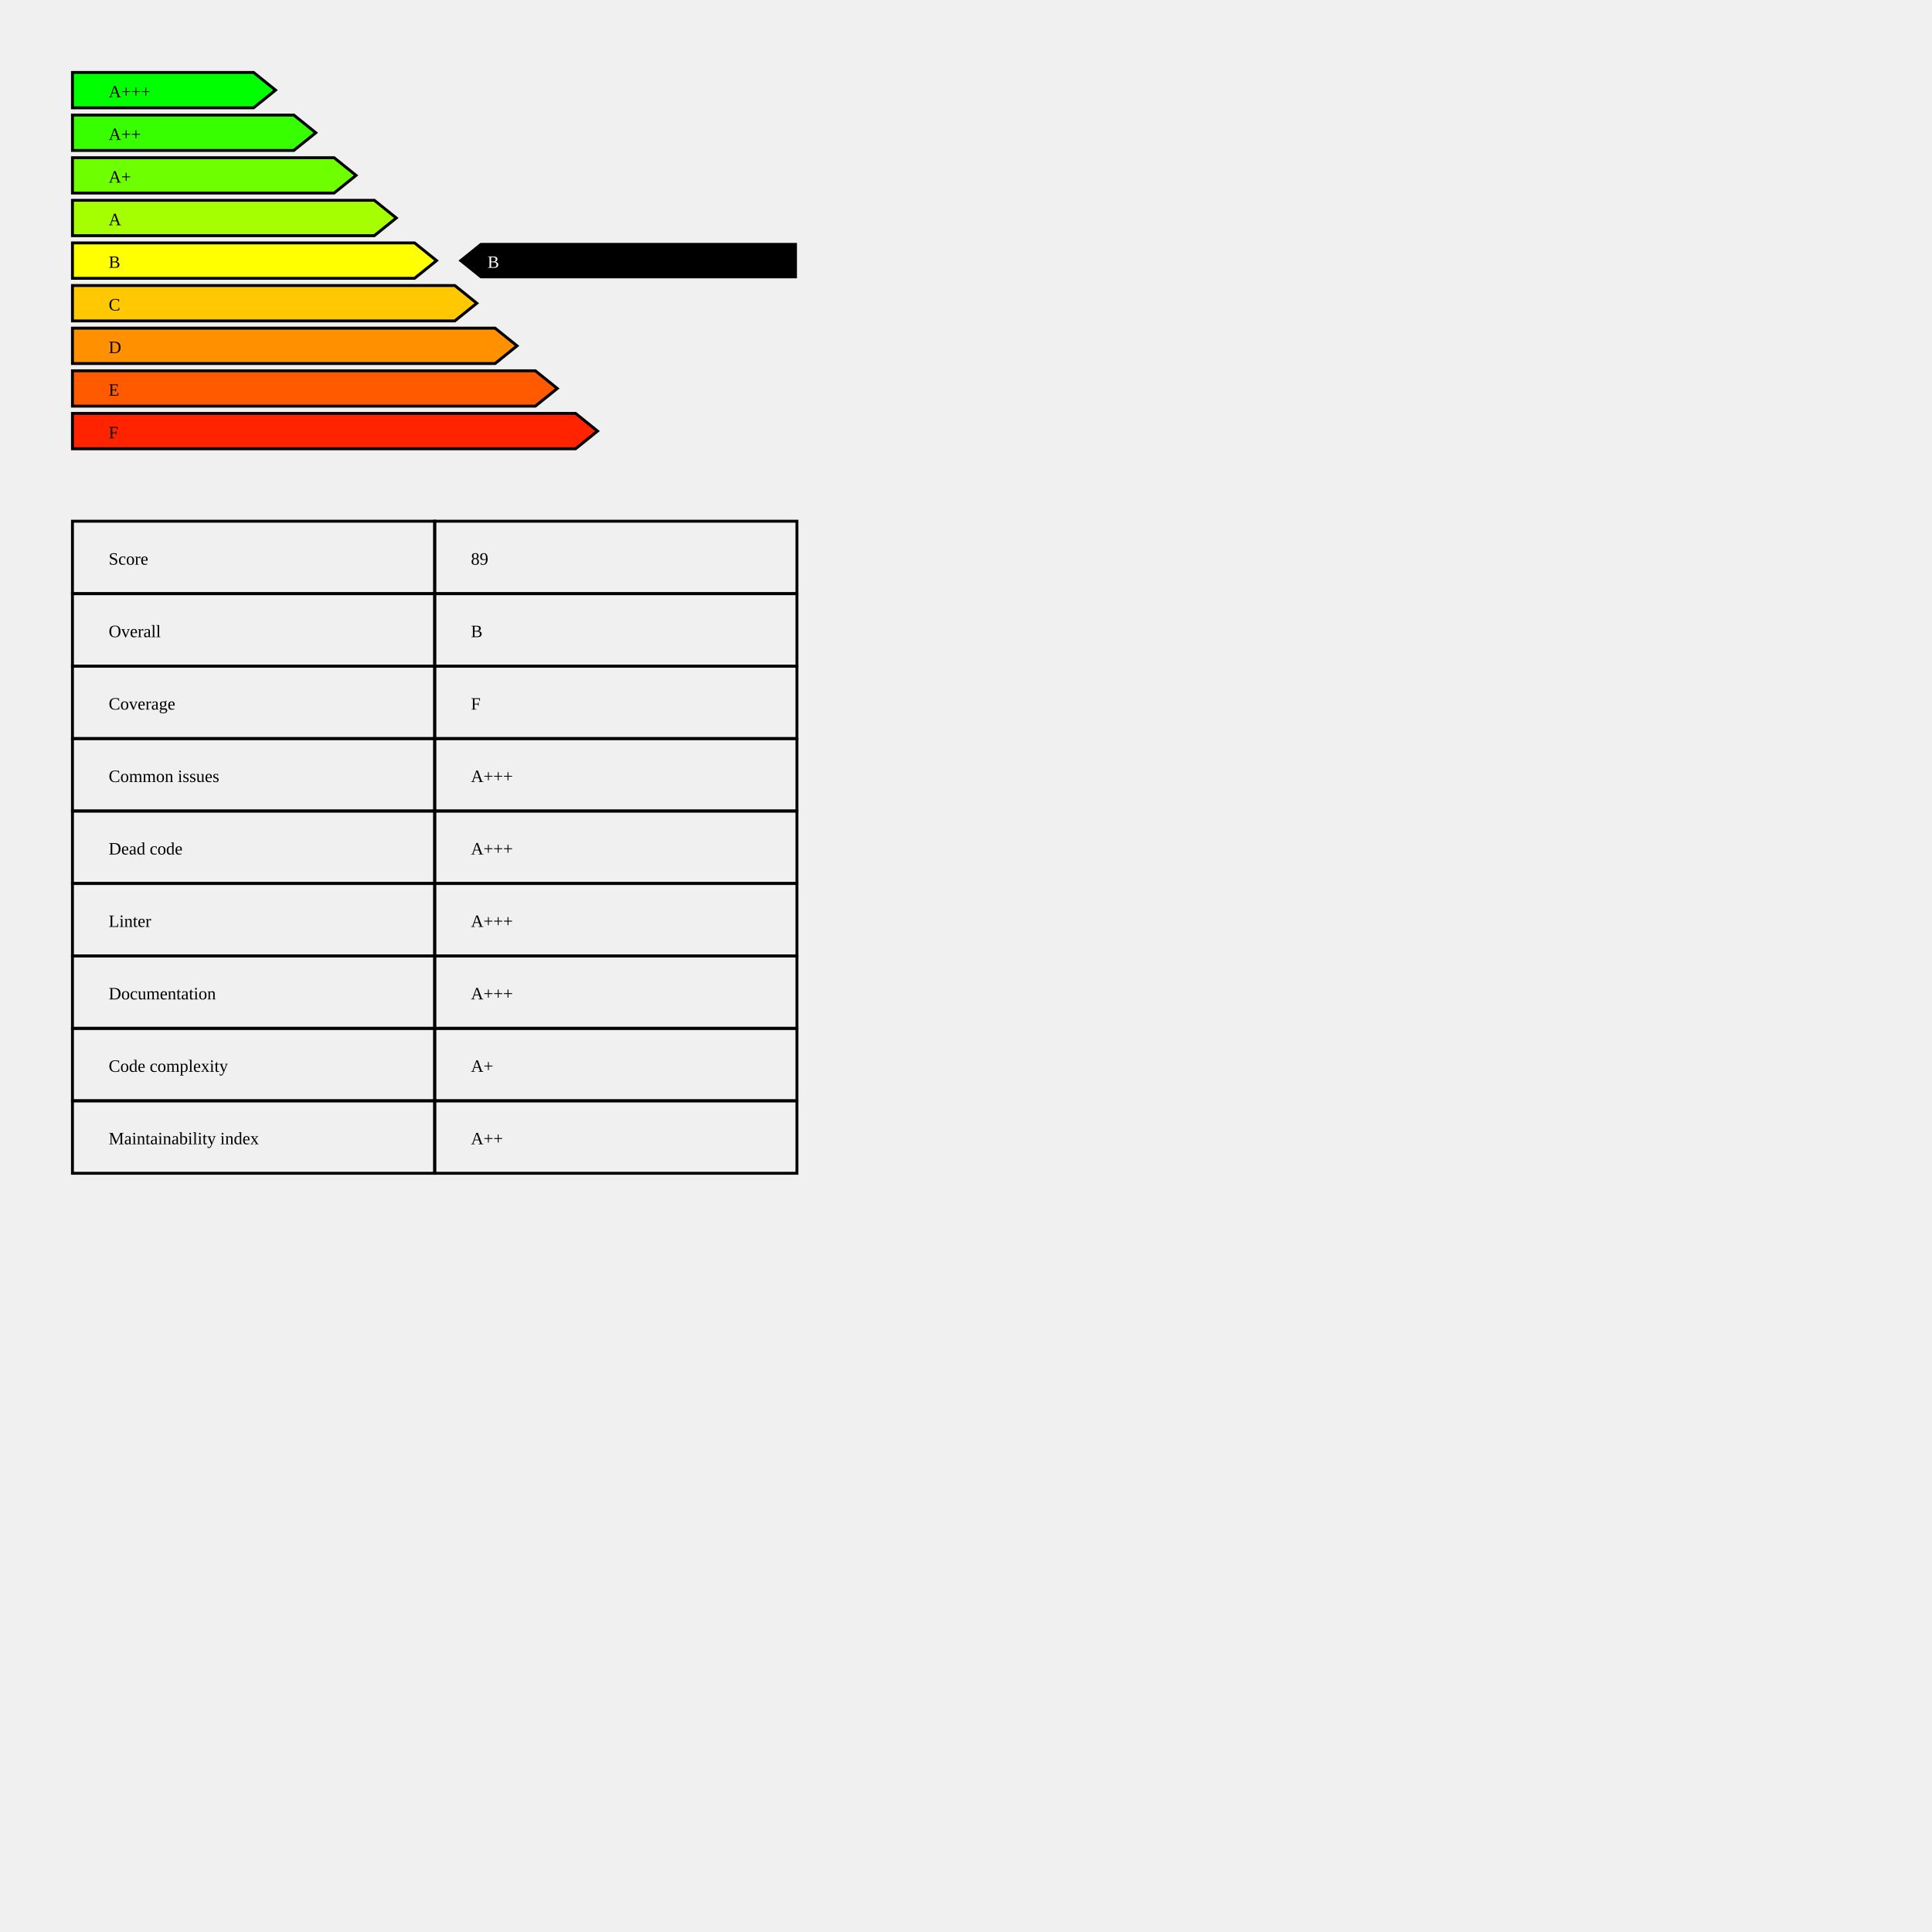
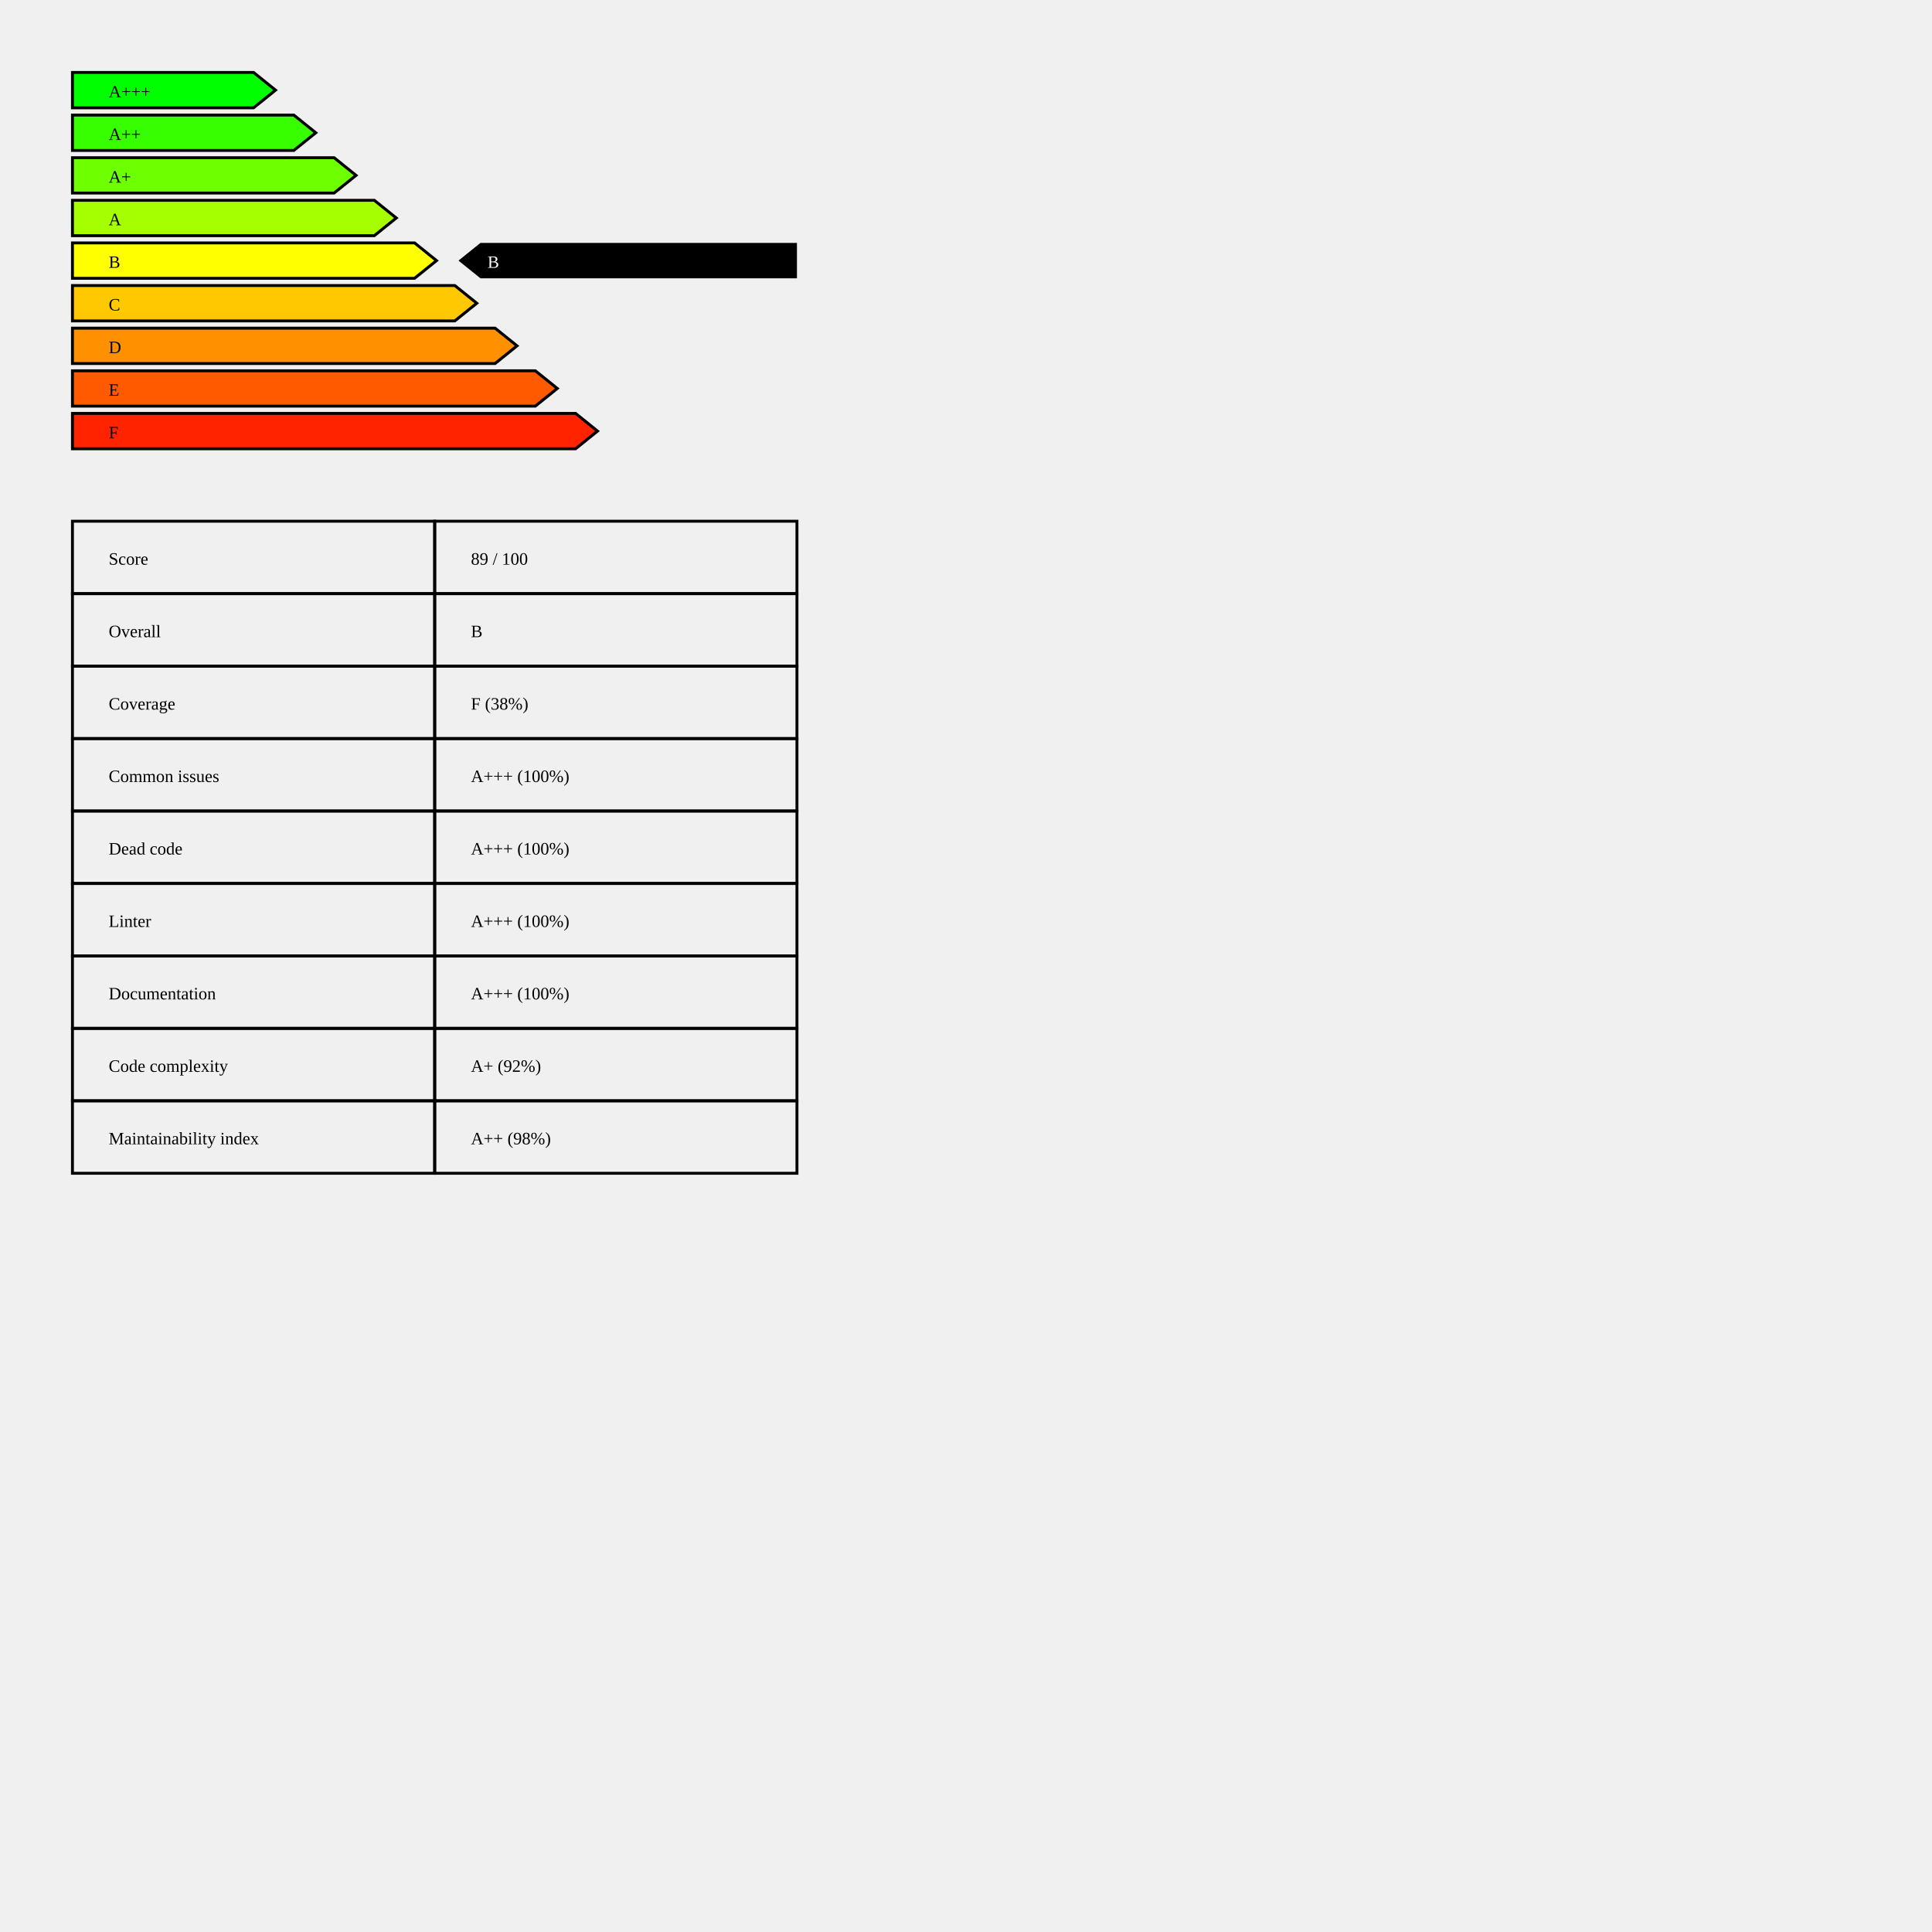
<svg xmlns="http://www.w3.org/2000/svg" baseProfile="full" height="1000pt" version="1.1" width="1000pt">
  <defs />
  <polygon points="50,50.0 175.0,50.0 190.152,62.206 175.0,74.412 50,74.412 50,50.0" style="fill:rgb(0 255 0);stroke:black;stroke-width:2;" />
  <text x="75.0" y="67.206">A+++</text>
  <polygon points="50,79.412 202.778,79.412 217.929,91.618 202.778,103.824 50,103.824 50,79.412" style="fill:rgb(55 255 0);stroke:black;stroke-width:2;" />
  <text x="75.0" y="96.618">A++</text>
  <polygon points="50,108.824 230.556,108.824 245.707,121.029 230.556,133.235 50,133.235 50,108.824" style="fill:rgb(110 255 0);stroke:black;stroke-width:2;" />
  <text x="75.0" y="126.029">A+</text>
  <polygon points="50,138.235 258.333,138.235 273.485,150.441 258.333,162.647 50,162.647 50,138.235" style="fill:rgb(165 255 0);stroke:black;stroke-width:2;" />
  <text x="75.0" y="155.441">A</text>
  <polygon points="50,167.647 286.111,167.647 301.263,179.853 286.111,192.059 50,192.059 50,167.647" style="fill:rgb(255 255 0);stroke:black;stroke-width:2;" />
  <text x="75.0" y="184.853">B</text>
  <polygon points="50,197.059 313.889,197.059 329.04,209.265 313.889,221.471 50,221.471 50,197.059" style="fill:rgb(255 200 0);stroke:black;stroke-width:2;" />
  <text x="75.0" y="214.265">C</text>
  <polygon points="50,226.471 341.667,226.471 356.818,238.676 341.667,250.882 50,250.882 50,226.471" style="fill:rgb(255 145 0);stroke:black;stroke-width:2;" />
  <text x="75.0" y="243.676">D</text>
  <polygon points="50,255.882 369.444,255.882 384.596,268.088 369.444,280.294 50,280.294 50,255.882" style="fill:rgb(255 90 0);stroke:black;stroke-width:2;" />
  <text x="75.0" y="273.088">E</text>
  <polygon points="50,285.294 397.222,285.294 412.374,297.5 397.222,309.706 50,309.706 50,285.294" style="fill:rgb(255 35 0);stroke:black;stroke-width:2;" />
  <text x="75.0" y="302.5">F</text>
  <polygon points="331.566,167.647 316.414,179.853 331.566,192.059 550,192.059 550,167.647" style="fill:black;" />
  <text fill="white" x="336.465" y="184.853">B</text>
  <text x="75.0" y="389.706">Score</text>
-   <text x="325.0" y="389.706">89</text>
+   <text x="325.0" y="389.706">89 / 100</text>
  <polygon points="50,359.706 300,359.706 300,409.706 50,409.706 50,359.706" style="fill:none; stroke:black;stroke-width:2;" />
  <polygon points="300,359.706 550,359.706 550,409.706 300,409.706 300,359.706" style="fill:none; stroke:black;stroke-width:2;" />
  <text x="75.0" y="439.706">Overall</text>
  <text x="325.0" y="439.706">B</text>
  <polygon points="50,409.706 300,409.706 300,459.706 50,459.706 50,409.706" style="fill:none; stroke:black;stroke-width:2;" />
  <polygon points="300,409.706 550,409.706 550,459.706 300,459.706 300,409.706" style="fill:none; stroke:black;stroke-width:2;" />
  <text x="75.0" y="489.706">Coverage</text>
-   <text x="325.0" y="489.706">F</text>
+   <text x="325.0" y="489.706">F  (38%)</text>
  <polygon points="50,459.706 300,459.706 300,509.706 50,509.706 50,459.706" style="fill:none; stroke:black;stroke-width:2;" />
  <polygon points="300,459.706 550,459.706 550,509.706 300,509.706 300,459.706" style="fill:none; stroke:black;stroke-width:2;" />
  <text x="75.0" y="539.706">Common issues</text>
-   <text x="325.0" y="539.706">A+++</text>
+   <text x="325.0" y="539.706">A+++  (100%)</text>
  <polygon points="50,509.706 300,509.706 300,559.706 50,559.706 50,509.706" style="fill:none; stroke:black;stroke-width:2;" />
  <polygon points="300,509.706 550,509.706 550,559.706 300,559.706 300,509.706" style="fill:none; stroke:black;stroke-width:2;" />
  <text x="75.0" y="589.706">Dead code</text>
-   <text x="325.0" y="589.706">A+++</text>
+   <text x="325.0" y="589.706">A+++  (100%)</text>
  <polygon points="50,559.706 300,559.706 300,609.706 50,609.706 50,559.706" style="fill:none; stroke:black;stroke-width:2;" />
  <polygon points="300,559.706 550,559.706 550,609.706 300,609.706 300,559.706" style="fill:none; stroke:black;stroke-width:2;" />
  <text x="75.0" y="639.706">Linter</text>
-   <text x="325.0" y="639.706">A+++</text>
+   <text x="325.0" y="639.706">A+++  (100%)</text>
  <polygon points="50,609.706 300,609.706 300,659.706 50,659.706 50,609.706" style="fill:none; stroke:black;stroke-width:2;" />
  <polygon points="300,609.706 550,609.706 550,659.706 300,659.706 300,609.706" style="fill:none; stroke:black;stroke-width:2;" />
  <text x="75.0" y="689.706">Documentation</text>
-   <text x="325.0" y="689.706">A+++</text>
+   <text x="325.0" y="689.706">A+++  (100%)</text>
  <polygon points="50,659.706 300,659.706 300,709.706 50,709.706 50,659.706" style="fill:none; stroke:black;stroke-width:2;" />
  <polygon points="300,659.706 550,659.706 550,709.706 300,709.706 300,659.706" style="fill:none; stroke:black;stroke-width:2;" />
  <text x="75.0" y="739.706">Code complexity</text>
-   <text x="325.0" y="739.706">A+</text>
+   <text x="325.0" y="739.706">A+  (92%)</text>
  <polygon points="50,709.706 300,709.706 300,759.706 50,759.706 50,709.706" style="fill:none; stroke:black;stroke-width:2;" />
  <polygon points="300,709.706 550,709.706 550,759.706 300,759.706 300,709.706" style="fill:none; stroke:black;stroke-width:2;" />
  <text x="75.0" y="789.706">Maintainability index</text>
-   <text x="325.0" y="789.706">A++</text>
+   <text x="325.0" y="789.706">A++  (98%)</text>
  <polygon points="50,759.706 300,759.706 300,809.706 50,809.706 50,759.706" style="fill:none; stroke:black;stroke-width:2;" />
  <polygon points="300,759.706 550,759.706 550,809.706 300,809.706 300,759.706" style="fill:none; stroke:black;stroke-width:2;" />
</svg>
